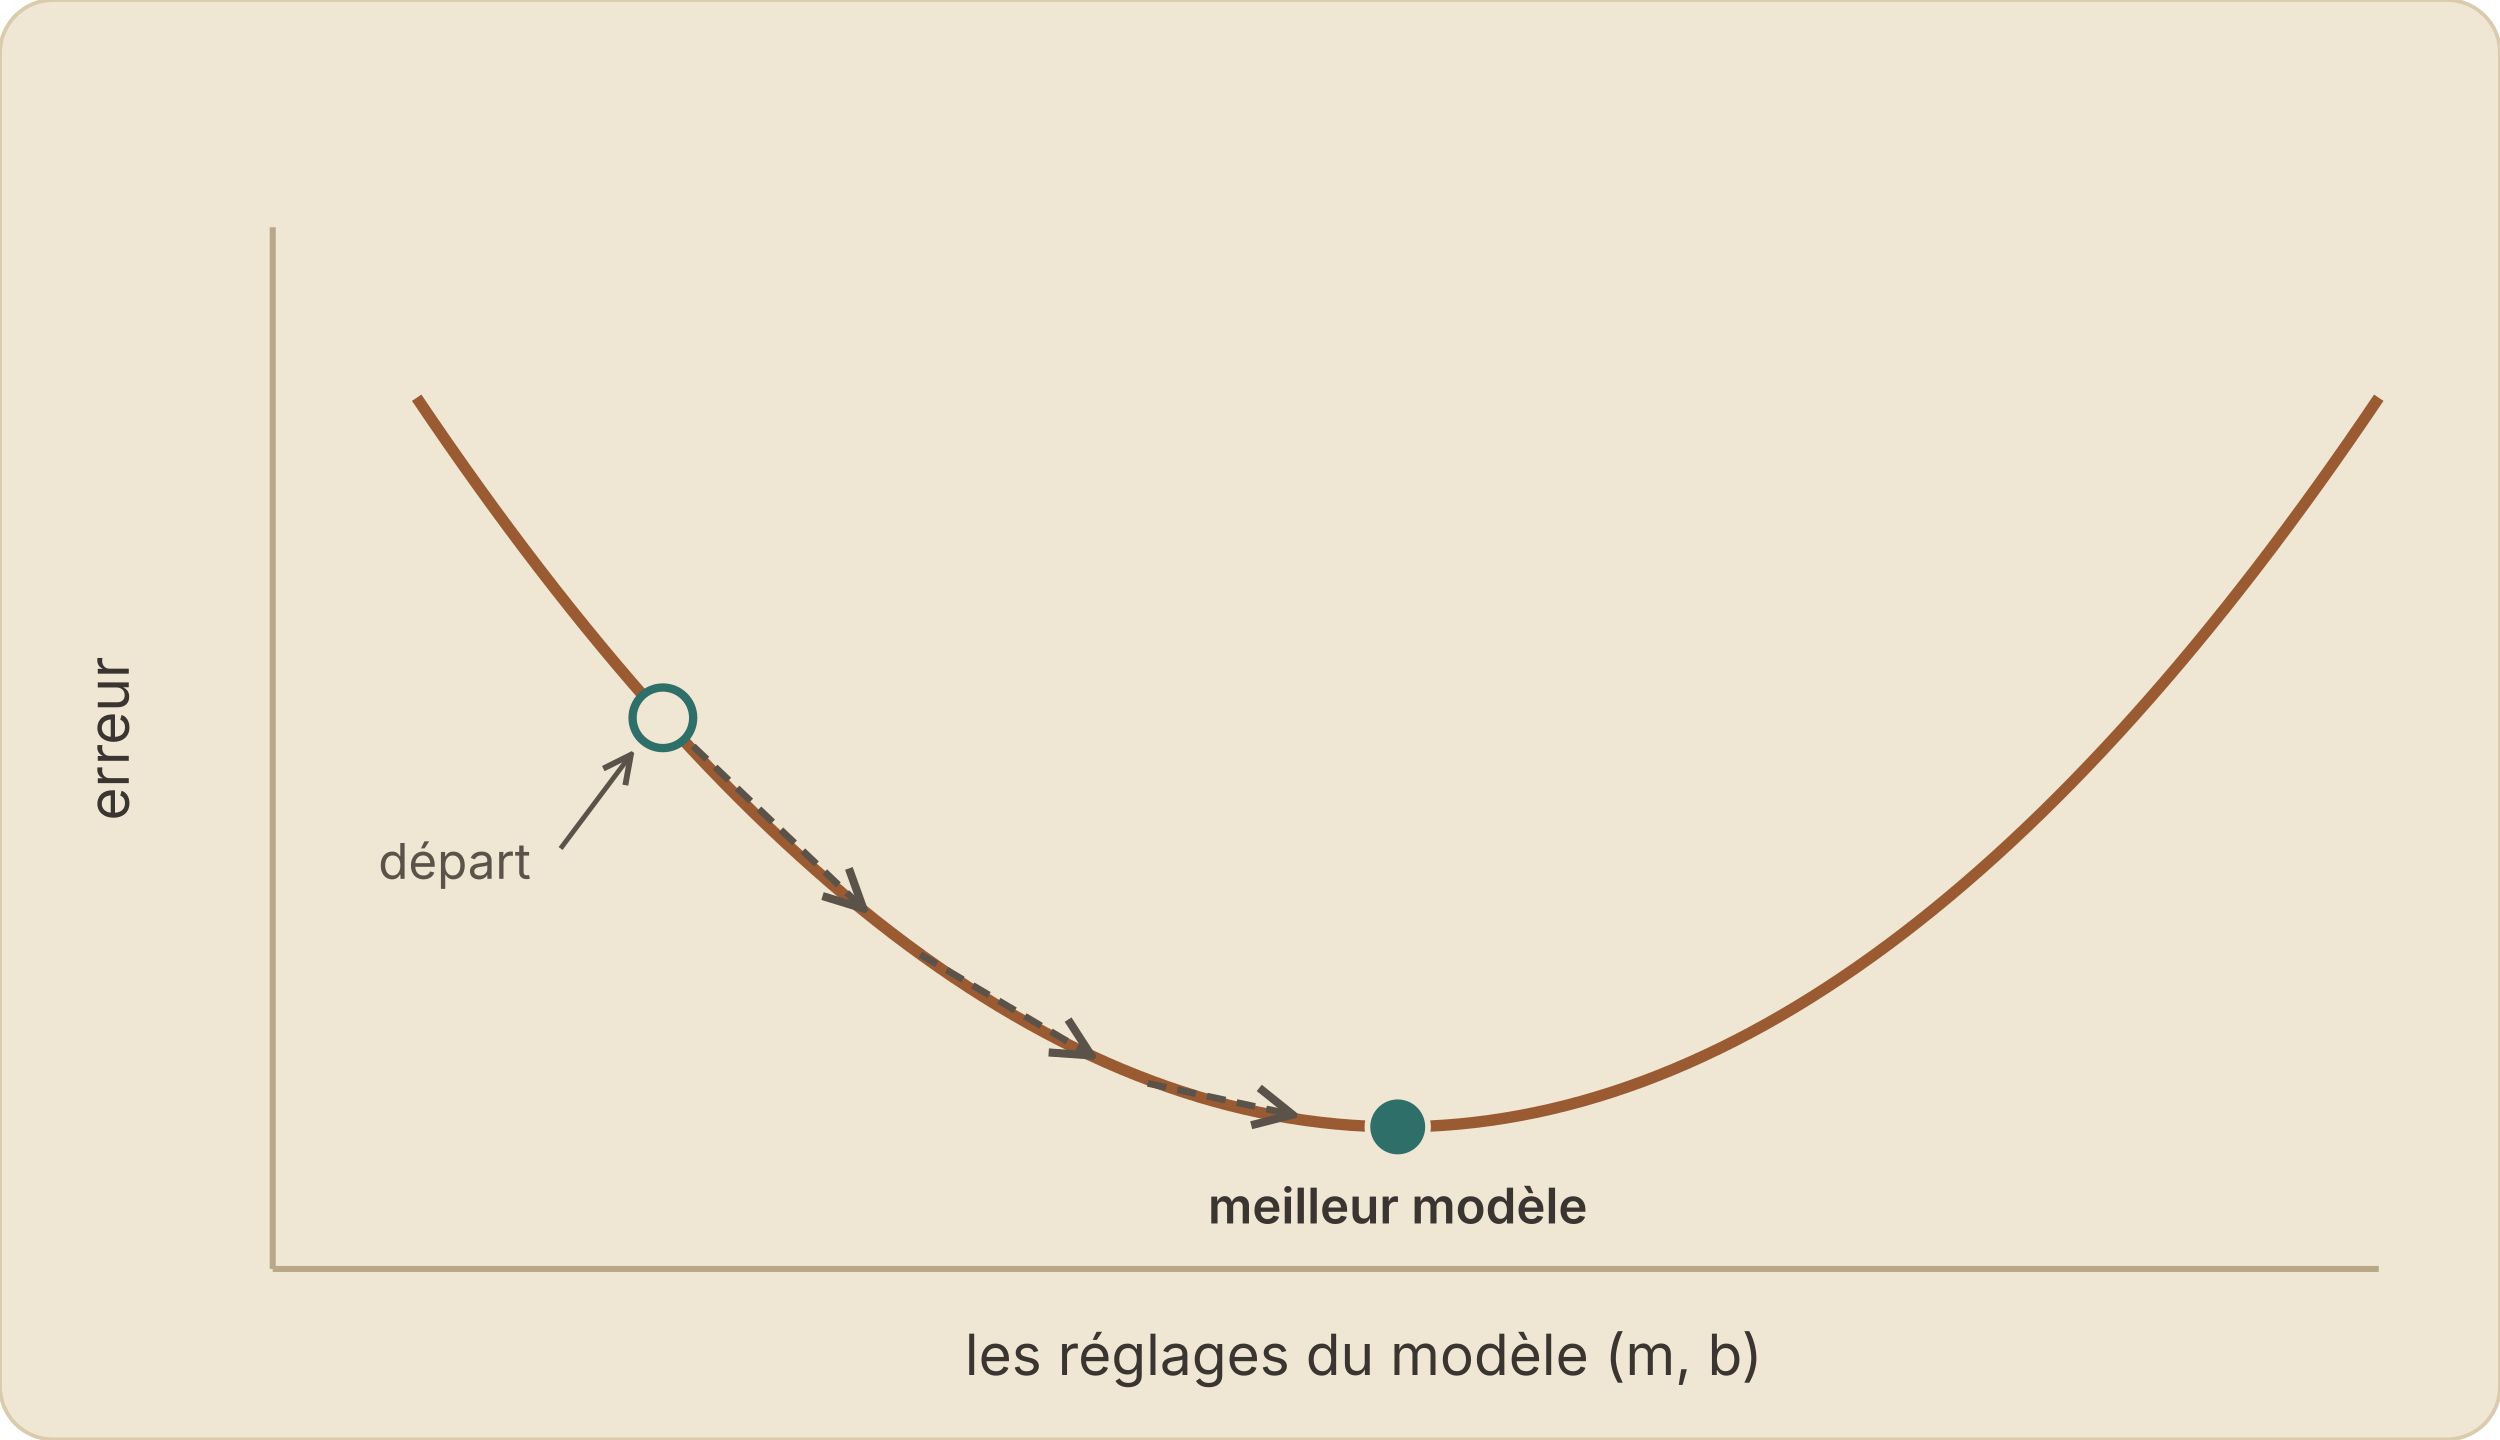
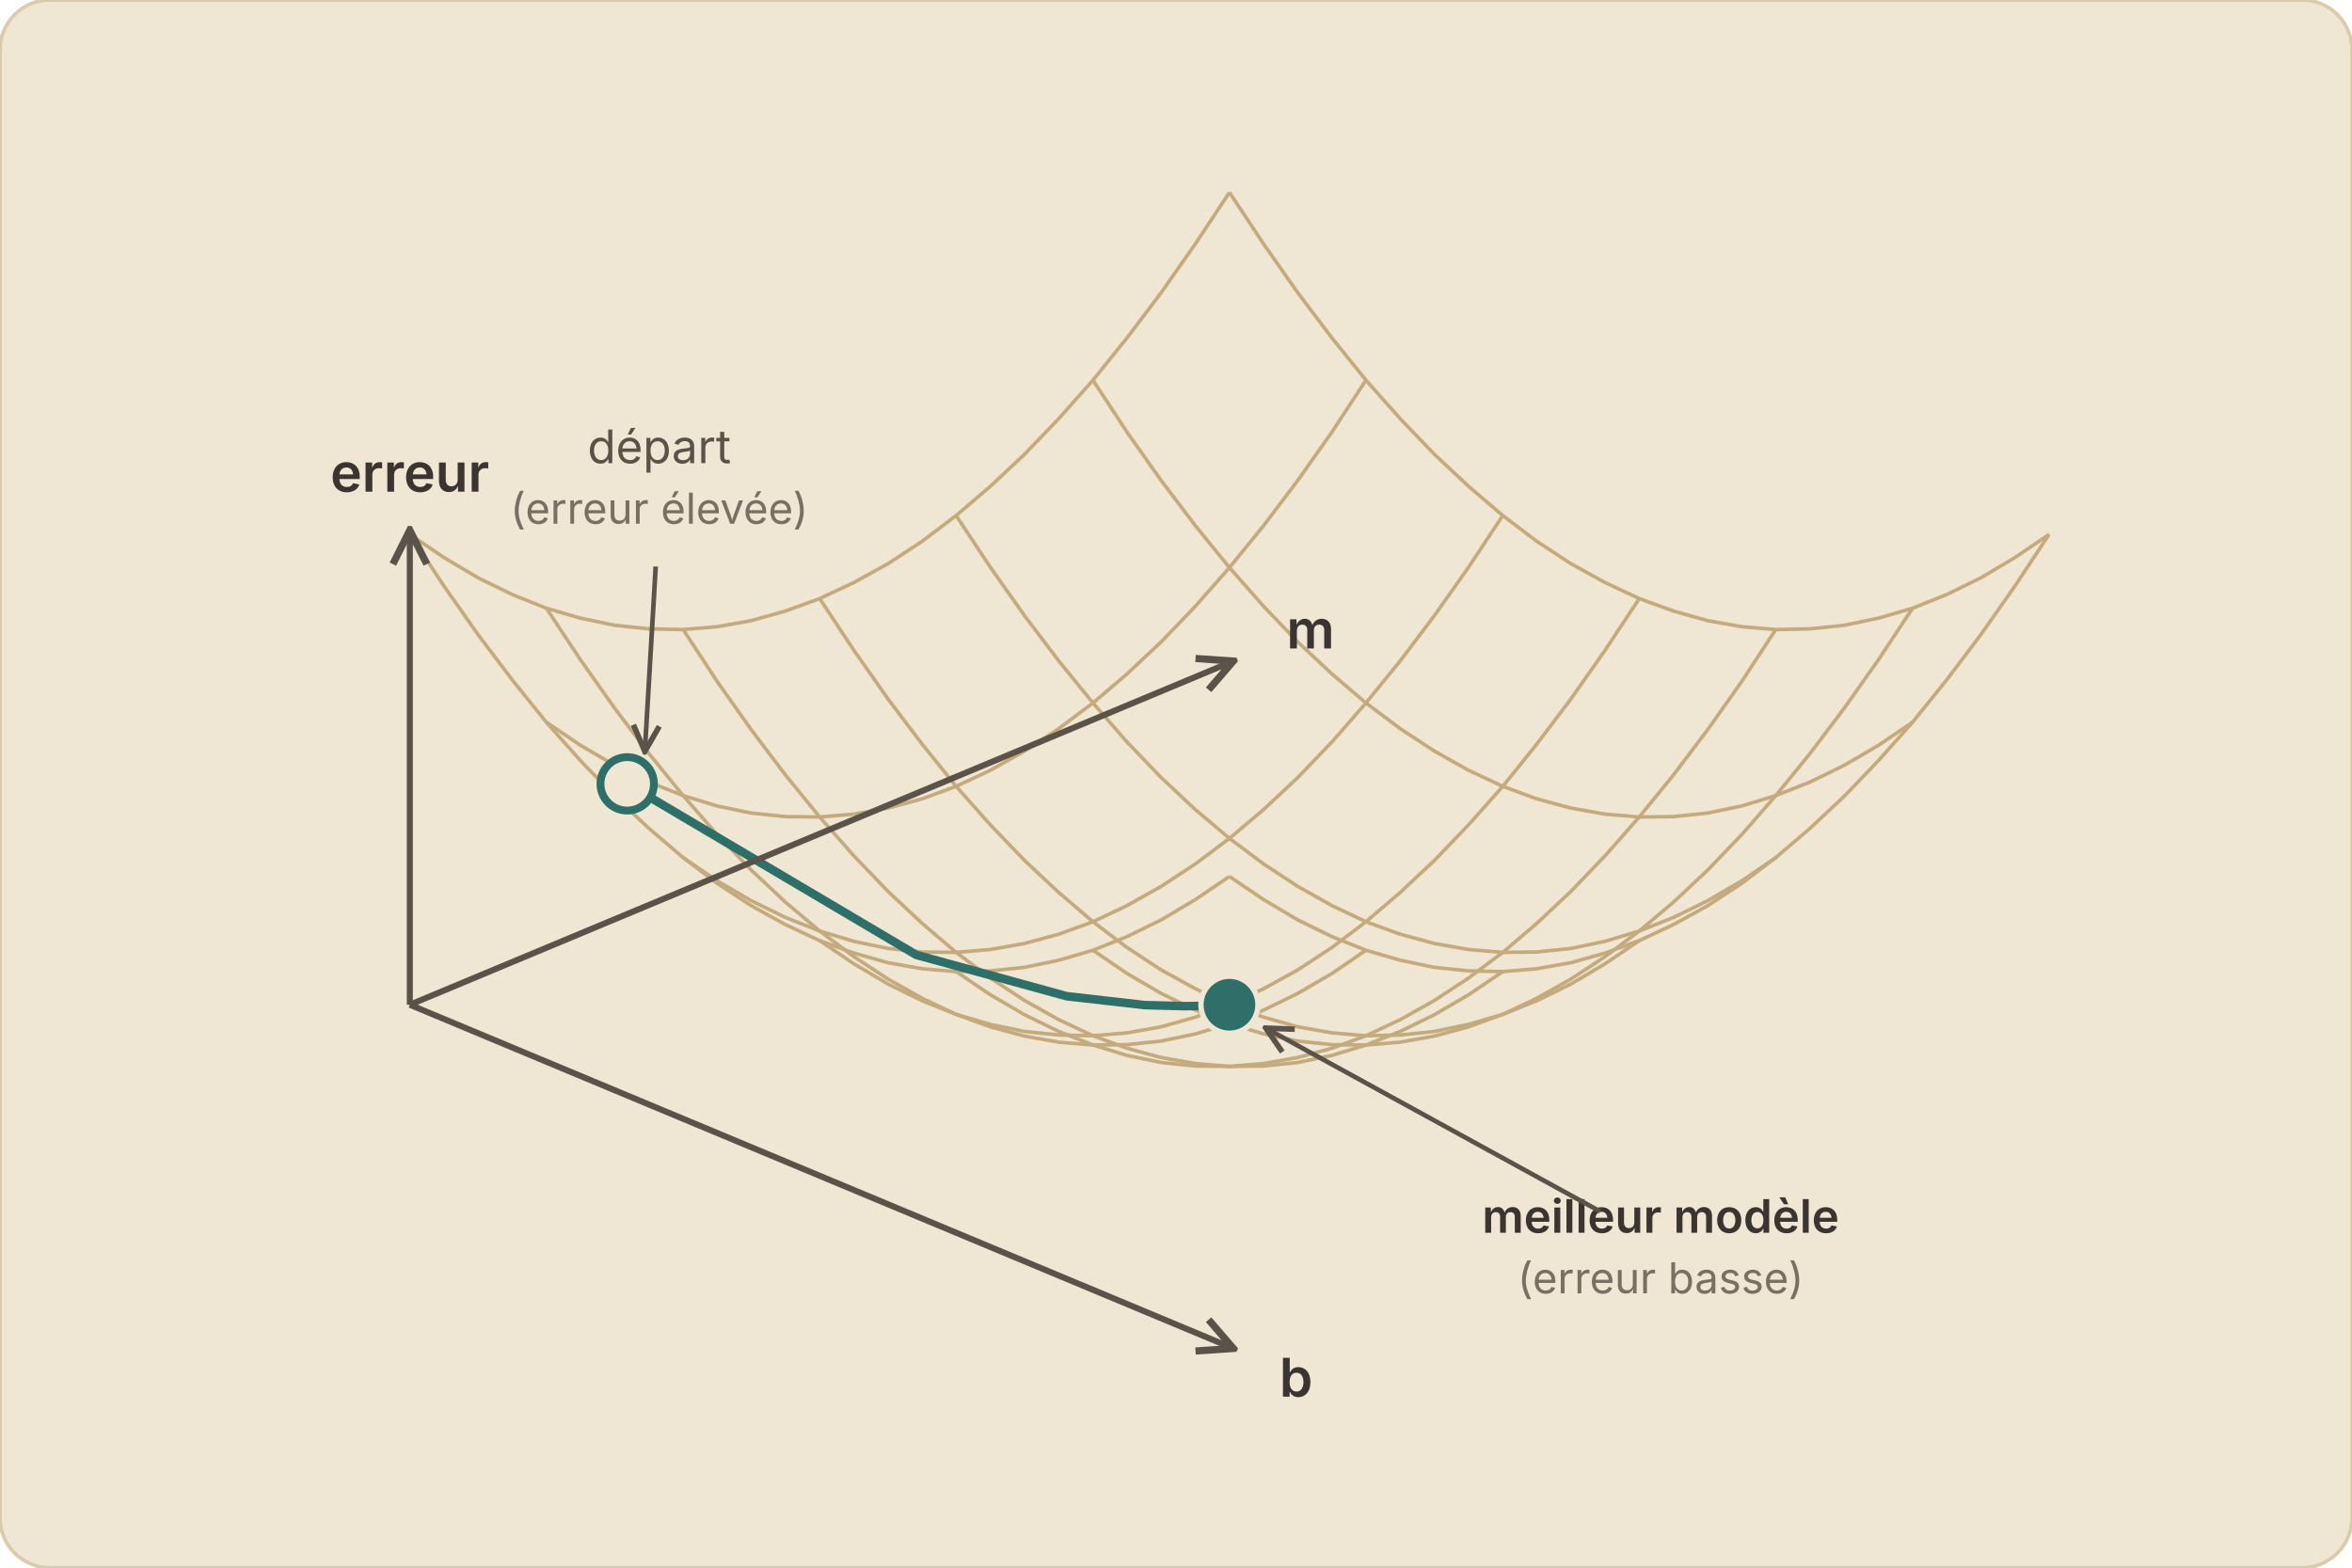
- <svg xmlns="http://www.w3.org/2000/svg" viewBox="0 0 660 380" role="img" font-family="system-ui, -apple-system, sans-serif">
+ <svg xmlns="http://www.w3.org/2000/svg" viewBox="0 0 660 440" role="img" font-family="system-ui, -apple-system, sans-serif">
  <defs>
-     <marker id="arrStep" viewBox="0 0 10 10" refX="8" refY="5" markerWidth="7" markerHeight="7" orient="auto">
+     <marker id="arr" viewBox="0 0 10 10" refX="8" refY="5" markerWidth="7" markerHeight="7" orient="auto">
      <path d="M1 1 L9 5 L1 9" fill="none" stroke="#5b5249" stroke-width="1.7" />
    </marker>
  </defs>
-   <rect x="0" y="0" width="660" height="380" rx="14" fill="#efe7d3" stroke="#d9cbac" />
-   <g stroke="#b8a888" stroke-width="1.6">
-     <line x1="72" y1="60" x2="72" y2="335" />
-     <line x1="72" y1="335" x2="628" y2="335" />
+   <rect x="0" y="0" width="660" height="440" rx="14" fill="#efe7d3" stroke="#d9cbac" />
+   <g fill="none" stroke="#bca06f" stroke-width="1" opacity="0.85">
+     <path d="M 345.0 246.0 L 335.4 252.5 L 325.8 258.2 L 316.2 262.9 L 306.7 266.7 L 297.1 269.5 L 287.5 271.5 L 277.9 272.5 L 268.3 272.7 L 258.8 271.9 L 249.2 270.2 L 239.6 267.5 L 230.0 264.0 L 220.4 259.5 L 210.8 254.2 L 201.2 247.9 L 191.7 240.7 L 182.1 232.5 L 172.5 223.5 L 162.9 213.5 L 153.3 202.7 L 143.8 190.9 L 134.2 178.2 L 124.6 164.5 L 115.0 150.0" />
+     <path d="M 383.3 266.7 L 373.8 273.2 L 364.2 278.8 L 354.6 283.5 L 345.0 287.3 L 335.4 290.2 L 325.8 292.2 L 316.2 293.2 L 306.7 293.3 L 297.1 292.5 L 287.5 290.8 L 277.9 288.2 L 268.3 284.7 L 258.8 280.2 L 249.2 274.8 L 239.6 268.5 L 230.0 261.3 L 220.4 253.2 L 210.8 244.2 L 201.2 234.2 L 191.7 223.3 L 182.1 211.5 L 172.5 198.8 L 162.9 185.2 L 153.3 170.7" />
+     <path d="M 421.7 272.7 L 412.1 279.2 L 402.5 284.8 L 392.9 289.5 L 383.3 293.3 L 373.8 296.2 L 364.2 298.2 L 354.6 299.2 L 345.0 299.3 L 335.4 298.5 L 325.8 296.8 L 316.2 294.2 L 306.7 290.7 L 297.1 286.2 L 287.5 280.8 L 277.9 274.5 L 268.3 267.3 L 258.8 259.2 L 249.2 250.2 L 239.6 240.2 L 230.0 229.3 L 220.4 217.5 L 210.8 204.8 L 201.2 191.2 L 191.7 176.7" />
+     <path d="M 460.0 264.0 L 450.4 270.5 L 440.8 276.2 L 431.2 280.9 L 421.7 284.7 L 412.1 287.5 L 402.5 289.5 L 392.9 290.5 L 383.3 290.7 L 373.8 289.9 L 364.2 288.2 L 354.6 285.5 L 345.0 282.0 L 335.4 277.5 L 325.8 272.2 L 316.2 265.9 L 306.7 258.7 L 297.1 250.5 L 287.5 241.5 L 277.9 231.5 L 268.3 220.7 L 258.8 208.9 L 249.2 196.2 L 239.6 182.5 L 230.0 168.0" />
+     <path d="M 498.3 240.7 L 488.8 247.2 L 479.2 252.8 L 469.6 257.5 L 460.0 261.3 L 450.4 264.2 L 440.8 266.2 L 431.2 267.2 L 421.7 267.3 L 412.1 266.5 L 402.5 264.8 L 392.9 262.2 L 383.3 258.7 L 373.8 254.2 L 364.2 248.8 L 354.6 242.5 L 345.0 235.3 L 335.4 227.2 L 325.8 218.2 L 316.2 208.2 L 306.7 197.3 L 297.1 185.5 L 287.5 172.8 L 277.9 159.2 L 268.3 144.7" />
+     <path d="M 536.7 202.7 L 527.1 209.2 L 517.5 214.8 L 507.9 219.5 L 498.3 223.3 L 488.8 226.2 L 479.2 228.2 L 469.6 229.2 L 460.0 229.3 L 450.4 228.5 L 440.8 226.8 L 431.2 224.2 L 421.7 220.7 L 412.1 216.2 L 402.5 210.8 L 392.9 204.5 L 383.3 197.3 L 373.8 189.2 L 364.2 180.2 L 354.6 170.2 L 345.0 159.3 L 335.4 147.5 L 325.8 134.8 L 316.2 121.2 L 306.7 106.7" />
+     <path d="M 575.0 150.0 L 565.4 156.5 L 555.8 162.2 L 546.2 166.9 L 536.7 170.7 L 527.1 173.5 L 517.5 175.5 L 507.9 176.5 L 498.3 176.7 L 488.8 175.9 L 479.2 174.2 L 469.6 171.5 L 460.0 168.0 L 450.4 163.5 L 440.8 158.2 L 431.2 151.9 L 421.7 144.7 L 412.1 136.5 L 402.5 127.5 L 392.9 117.5 L 383.3 106.7 L 373.8 94.9 L 364.2 82.2 L 354.6 68.5 L 345.0 54.0" />
+     <path d="M 345.0 246.0 L 354.6 252.5 L 364.2 258.2 L 373.8 262.9 L 383.3 266.7 L 392.9 269.5 L 402.5 271.5 L 412.1 272.5 L 421.7 272.7 L 431.2 271.9 L 440.8 270.2 L 450.4 267.5 L 460.0 264.0 L 469.6 259.5 L 479.2 254.2 L 488.8 247.9 L 498.3 240.7 L 507.9 232.5 L 517.5 223.5 L 527.1 213.5 L 536.7 202.7 L 546.2 190.9 L 555.8 178.2 L 565.4 164.5 L 575.0 150.0" />
+     <path d="M 306.7 266.7 L 316.2 273.2 L 325.8 278.8 L 335.4 283.5 L 345.0 287.3 L 354.6 290.2 L 364.2 292.2 L 373.8 293.2 L 383.3 293.3 L 392.9 292.5 L 402.5 290.8 L 412.1 288.2 L 421.7 284.7 L 431.2 280.2 L 440.8 274.8 L 450.4 268.5 L 460.0 261.3 L 469.6 253.2 L 479.2 244.2 L 488.8 234.2 L 498.3 223.3 L 507.9 211.5 L 517.5 198.8 L 527.1 185.2 L 536.7 170.7" />
+     <path d="M 268.3 272.7 L 277.9 279.2 L 287.5 284.8 L 297.1 289.5 L 306.7 293.3 L 316.2 296.2 L 325.8 298.2 L 335.4 299.2 L 345.0 299.3 L 354.6 298.5 L 364.2 296.8 L 373.8 294.2 L 383.3 290.7 L 392.9 286.2 L 402.5 280.8 L 412.1 274.5 L 421.7 267.3 L 431.2 259.2 L 440.8 250.2 L 450.4 240.2 L 460.0 229.3 L 469.6 217.5 L 479.2 204.8 L 488.8 191.2 L 498.3 176.7" />
+     <path d="M 230.0 264.0 L 239.6 270.5 L 249.2 276.2 L 258.8 280.9 L 268.3 284.7 L 277.9 287.5 L 287.5 289.5 L 297.1 290.5 L 306.7 290.7 L 316.2 289.9 L 325.8 288.2 L 335.4 285.5 L 345.0 282.0 L 354.6 277.5 L 364.2 272.2 L 373.8 265.9 L 383.3 258.7 L 392.9 250.5 L 402.5 241.5 L 412.1 231.5 L 421.7 220.7 L 431.2 208.9 L 440.8 196.2 L 450.4 182.5 L 460.0 168.0" />
+     <path d="M 191.7 240.7 L 201.2 247.2 L 210.8 252.8 L 220.4 257.5 L 230.0 261.3 L 239.6 264.2 L 249.2 266.2 L 258.8 267.2 L 268.3 267.3 L 277.9 266.5 L 287.5 264.8 L 297.1 262.2 L 306.7 258.7 L 316.2 254.2 L 325.8 248.8 L 335.4 242.5 L 345.0 235.3 L 354.6 227.2 L 364.2 218.2 L 373.8 208.2 L 383.3 197.3 L 392.9 185.5 L 402.5 172.8 L 412.1 159.2 L 421.7 144.7" />
+     <path d="M 153.3 202.7 L 162.9 209.2 L 172.5 214.8 L 182.1 219.5 L 191.7 223.3 L 201.2 226.2 L 210.8 228.2 L 220.4 229.2 L 230.0 229.3 L 239.6 228.5 L 249.2 226.8 L 258.8 224.2 L 268.3 220.7 L 277.9 216.2 L 287.5 210.8 L 297.1 204.5 L 306.7 197.3 L 316.2 189.2 L 325.8 180.2 L 335.4 170.2 L 345.0 159.3 L 354.6 147.5 L 364.2 134.8 L 373.8 121.2 L 383.3 106.7" />
+     <path d="M 115.0 150.0 L 124.6 156.5 L 134.2 162.2 L 143.8 166.9 L 153.3 170.7 L 162.9 173.5 L 172.5 175.5 L 182.1 176.5 L 191.7 176.7 L 201.2 175.9 L 210.8 174.2 L 220.4 171.5 L 230.0 168.0 L 239.6 163.5 L 249.2 158.2 L 258.8 151.9 L 268.3 144.7 L 277.9 136.5 L 287.5 127.5 L 297.1 117.5 L 306.7 106.7 L 316.2 94.9 L 325.8 82.2 L 335.4 68.5 L 345.0 54.0" />
  </g>
-   <text x="34" y="195" font-size="15" fill="#3a3531" text-anchor="middle" transform="rotate(-90 34 195)">erreur</text>
-   <text x="360" y="363" font-size="15" fill="#3a3531" text-anchor="middle">les réglages du modèle (m, b)</text>
-   <path d="M 110 105 Q 369 490 628 105" fill="none" stroke="#9a5b33" stroke-width="3" />
-   <g stroke="#5b5249" stroke-width="1.8" fill="none" stroke-dasharray="5 3">
-     <line x1="183" y1="197" x2="227" y2="239" marker-end="url(#arrStep)" />
-     <line x1="243" y1="252" x2="287" y2="278" marker-end="url(#arrStep)" />
-     <line x1="303" y1="286" x2="340" y2="294" marker-end="url(#arrStep)" />
+   <path d="M 176.0 220.0 L 257.1 268.0 L 299.3 279.6 L 321.2 282.1 L 332.6 282.4 L 338.6 282.3 L 341.7 282.2" fill="none" stroke="#2f6f6a" stroke-width="2.4" />
+   <circle cx="176.0" cy="220.0" r="7.5" fill="#efe7d3" stroke="#2f6f6a" stroke-width="2.2" />
+   <circle cx="345.0" cy="282.0" r="8" fill="#2f6f6a" stroke="#efe7d3" stroke-width="1.5" />
+   <g stroke="#5b5249" stroke-width="1.7" fill="none">
+     <line x1="115.0" y1="282.0" x2="115.0" y2="150.0" marker-end="url(#arr)" />
+     <line x1="115.0" y1="282.0" x2="345.0" y2="186.0" marker-end="url(#arr)" />
+     <line x1="115.0" y1="282.0" x2="345.0" y2="378.0" marker-end="url(#arr)" />
  </g>
-   <circle cx="175" cy="189.5" r="8" fill="#efe7d3" stroke="#2f6f6a" stroke-width="2.2" />
-   <circle cx="369" cy="297.5" r="8" fill="#2f6f6a" stroke="#efe7d3" stroke-width="1.5" />
-   <text x="120" y="232" font-size="13" fill="#5b5249" text-anchor="middle">départ</text>
-   <line x1="148" y1="224" x2="166" y2="200" stroke="#5b5249" stroke-width="1.3" marker-end="url(#arrStep)" />
-   <text x="369" y="323" font-size="13" fill="#3a3531" text-anchor="middle" font-weight="600">meilleur modèle</text>
+   <text x="115.0" y="138.0" font-size="15" fill="#3a3531" text-anchor="middle" font-weight="600">erreur</text>
+   <text x="361.0" y="182.0" font-size="15" fill="#3a3531" text-anchor="start" font-weight="600">m</text>
+   <text x="359.0" y="392.0" font-size="15" fill="#3a3531" text-anchor="start" font-weight="600">b</text>
+   <text x="185" y="130" font-size="13" fill="#5b5249" text-anchor="middle">départ</text>
+   <text x="185" y="147" font-size="12" fill="#7a6f63" text-anchor="middle">(erreur élevée)</text>
+   <line x1="184" y1="159" x2="181.0" y2="210.0" stroke="#5b5249" stroke-width="1.3" marker-end="url(#arr)" />
+   <text x="466" y="346" font-size="13" fill="#3a3531" text-anchor="middle" font-weight="600">meilleur modèle</text>
+   <text x="466" y="363" font-size="12" fill="#7a6f63" text-anchor="middle">(erreur basse)</text>
+   <line x1="449" y1="340" x2="356.0" y2="289.0" stroke="#5b5249" stroke-width="1.3" marker-end="url(#arr)" />
</svg>
